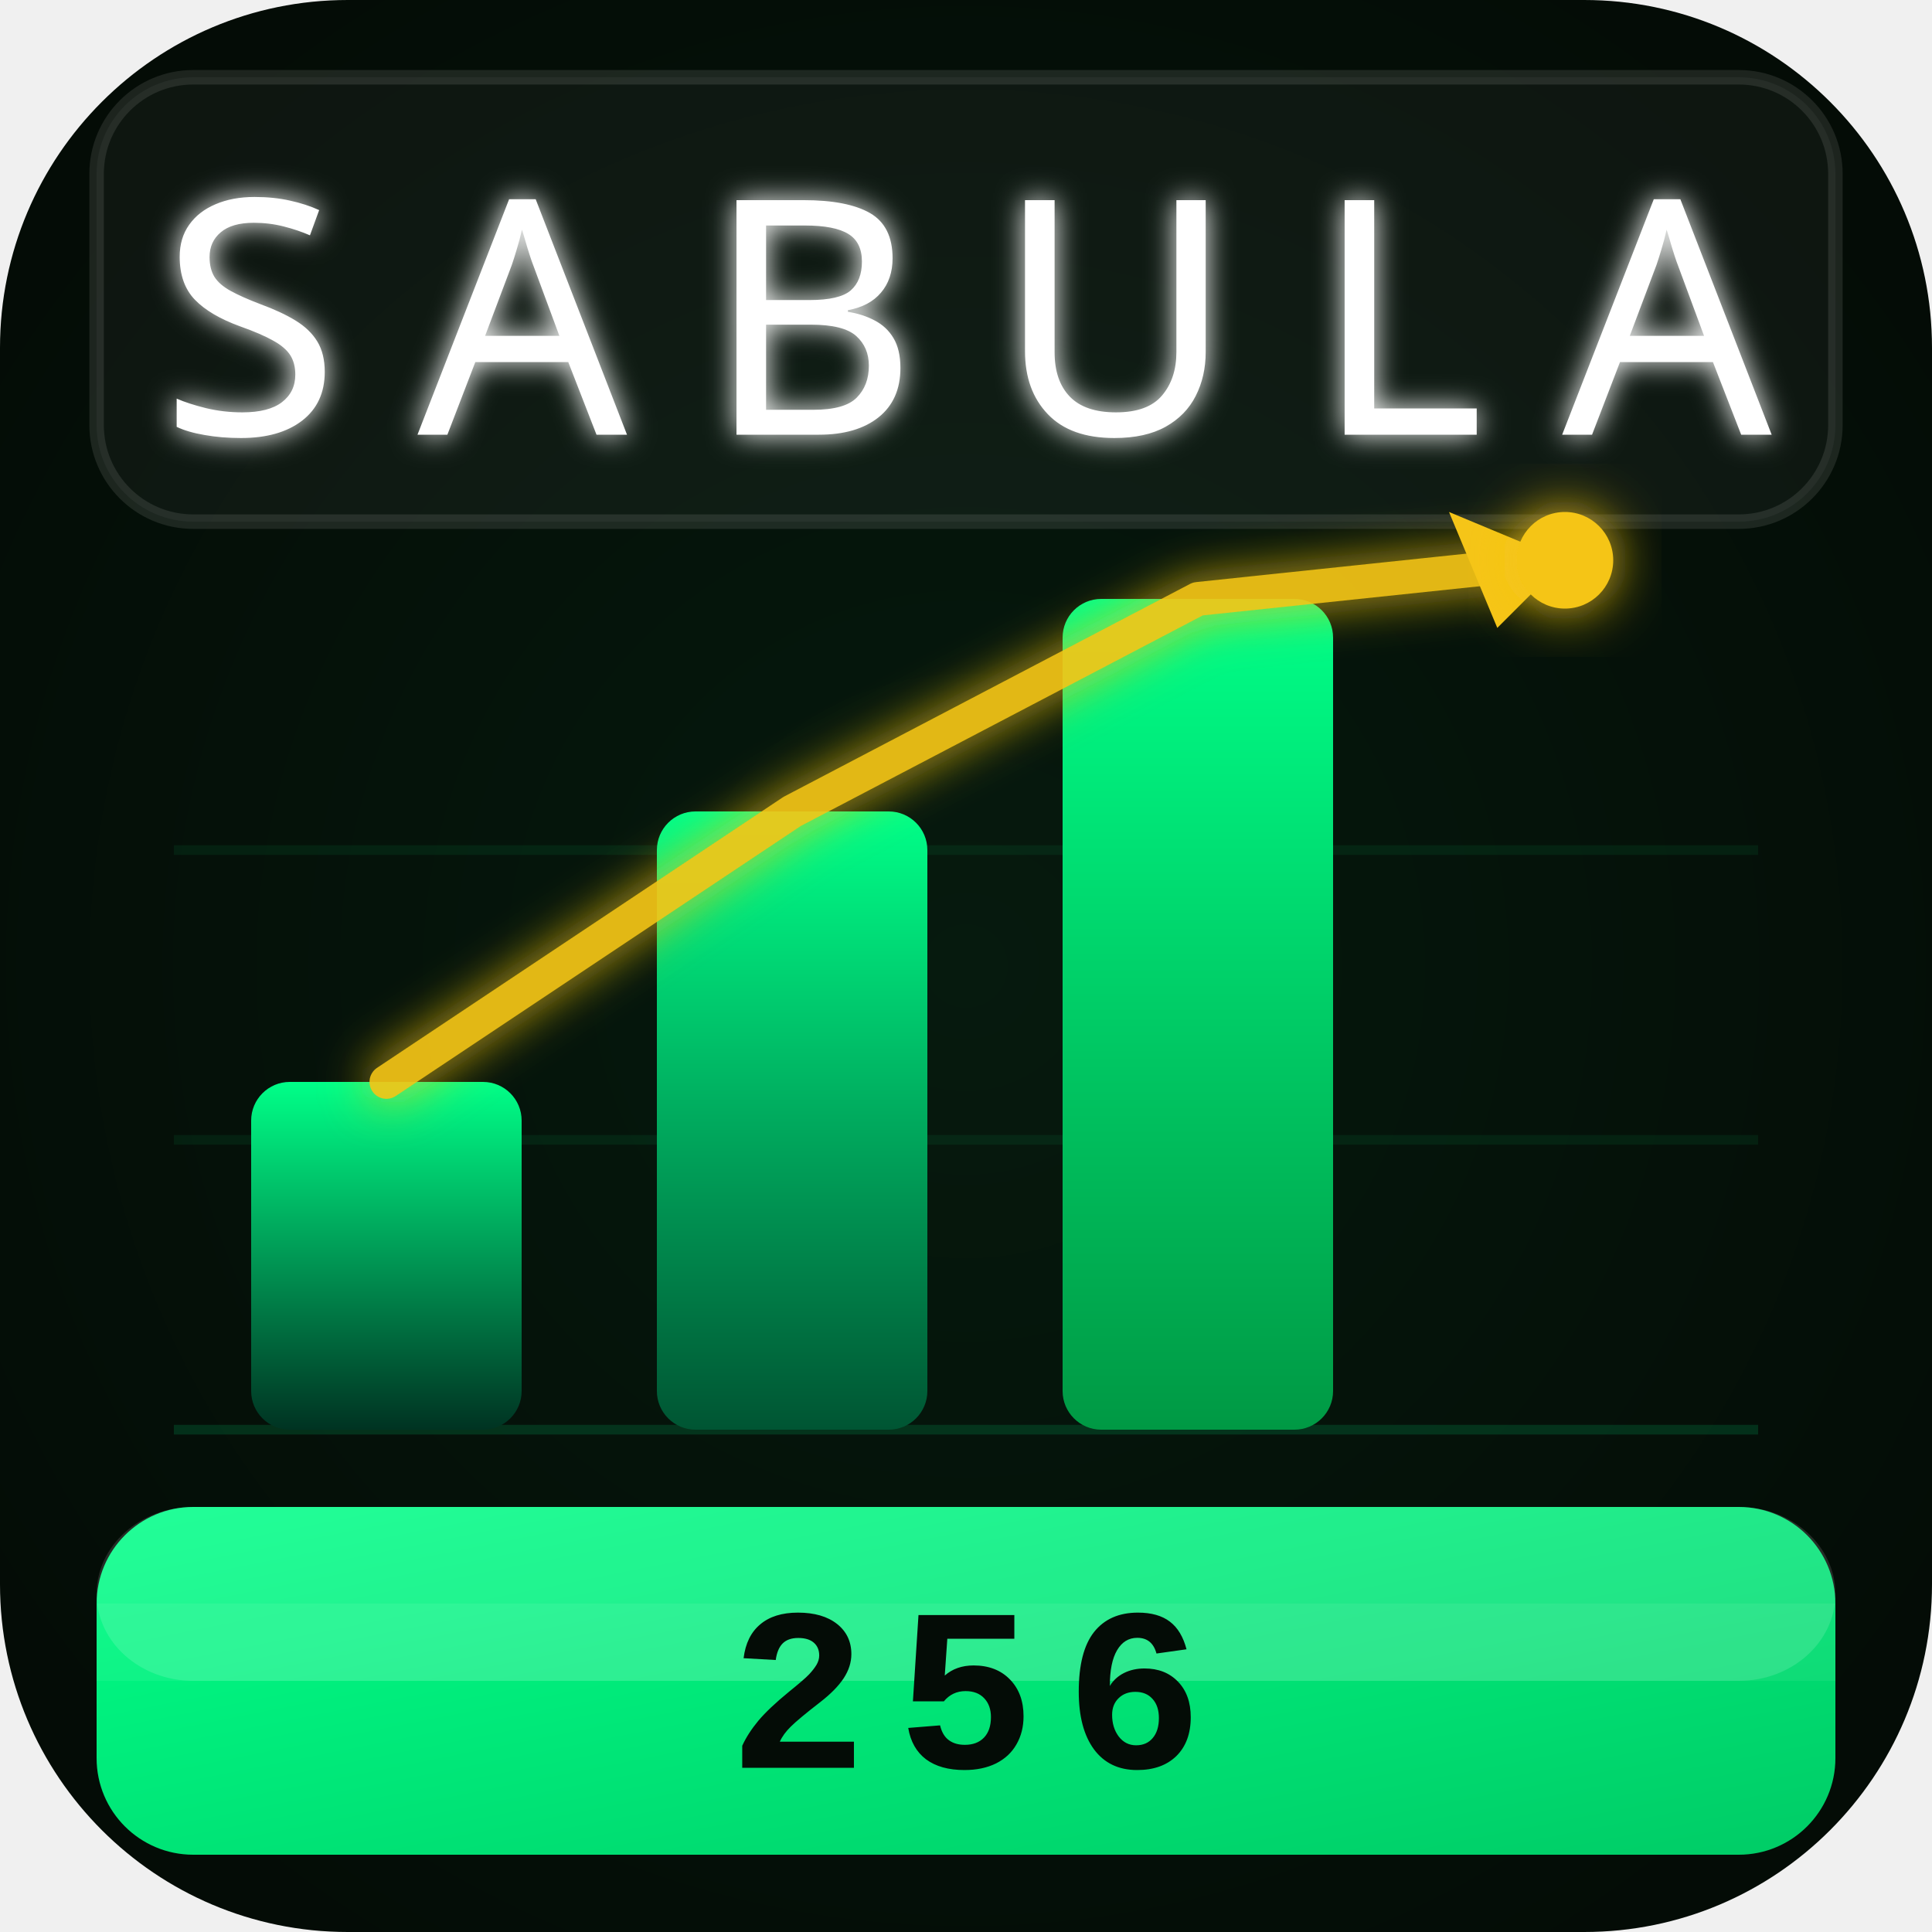
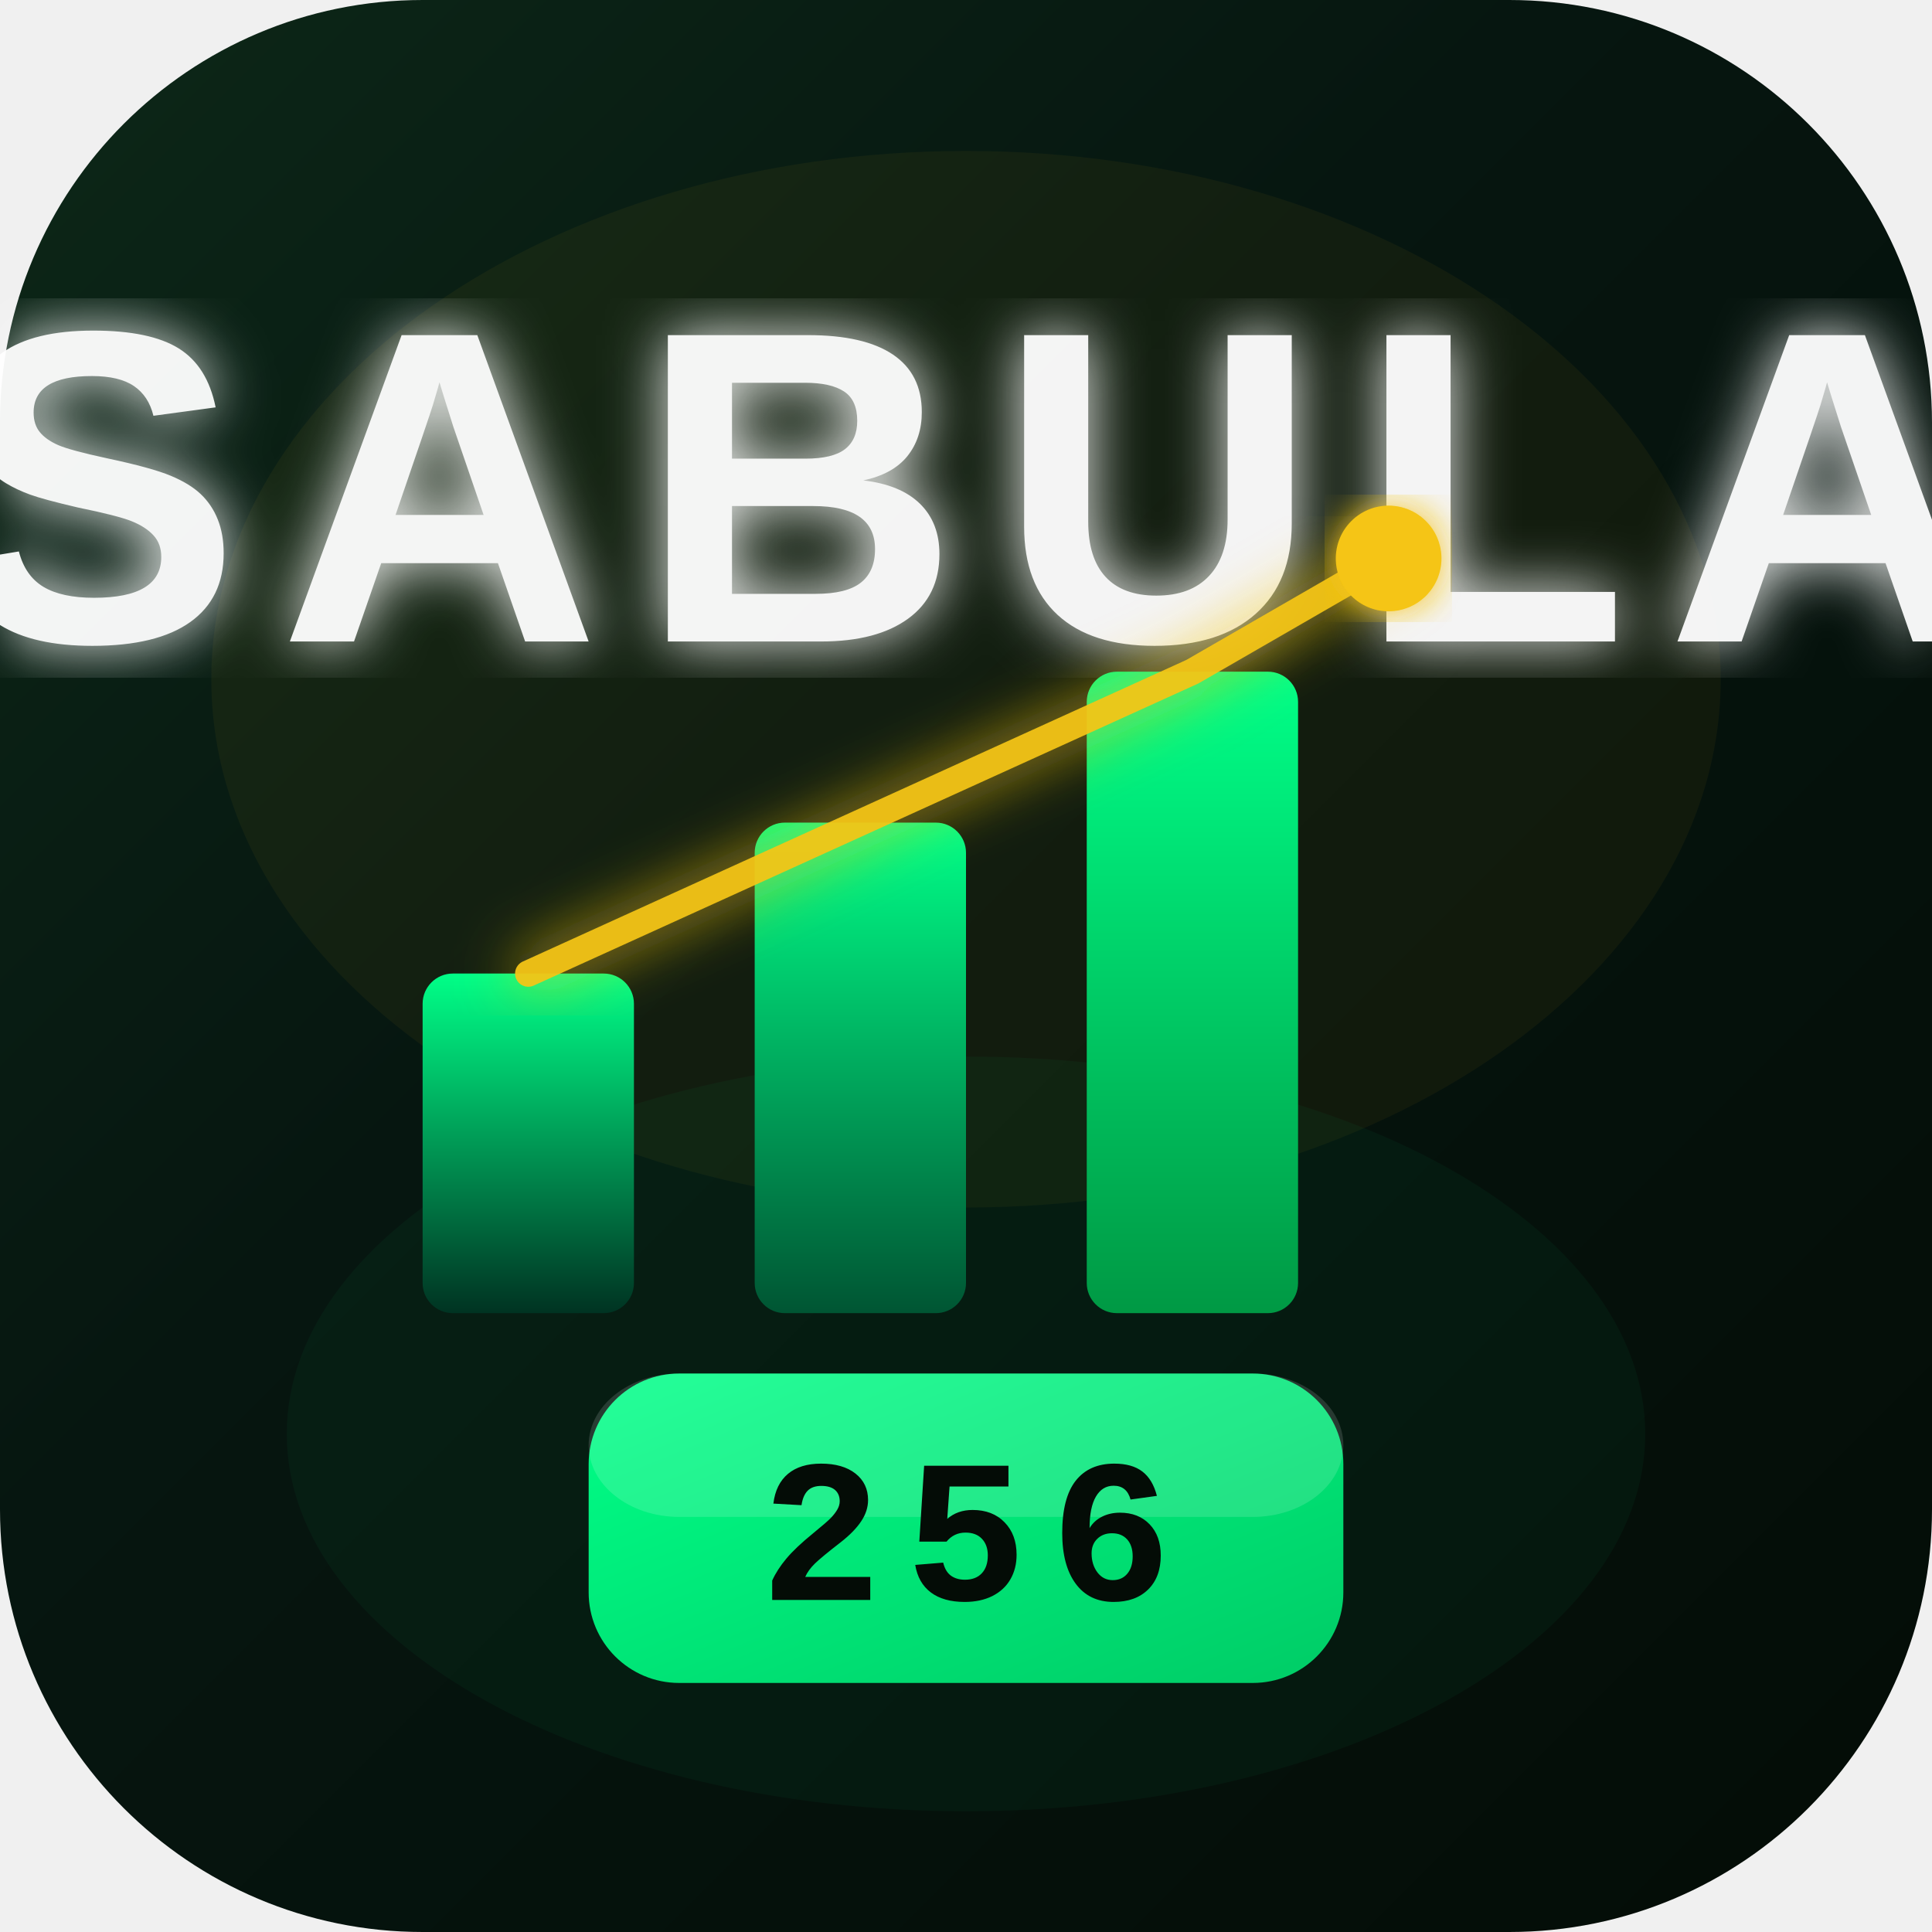
- <svg xmlns="http://www.w3.org/2000/svg" viewBox="0 0 200 200" width="200" height="200">
+ <svg xmlns="http://www.w3.org/2000/svg" viewBox="0 0 512 512" width="512" height="512">
  <defs>
-     <radialGradient id="bg" cx="50%" cy="50%" r="60%">
-       <stop offset="0%" stop-color="#061a0e" />
+     <linearGradient id="bg" x1="0%" y1="0%" x2="100%" y2="100%">
+       <stop offset="0%" stop-color="#0d2818" />
+       <stop offset="40%" stop-color="#061610" />
      <stop offset="100%" stop-color="#040c06" />
-     </radialGradient>
+     </linearGradient>
    <linearGradient id="bar1" x1="0" y1="0" x2="0" y2="1">
      <stop offset="0%" stop-color="#00ff88" />
      <stop offset="100%" stop-color="#003322" />
    </linearGradient>
    <linearGradient id="bar2" x1="0" y1="0" x2="0" y2="1">
      <stop offset="0%" stop-color="#00ff88" />
      <stop offset="100%" stop-color="#005533" />
    </linearGradient>
    <linearGradient id="bar3" x1="0" y1="0" x2="0" y2="1">
      <stop offset="0%" stop-color="#00ff88" />
      <stop offset="100%" stop-color="#009944" />
    </linearGradient>
-     <linearGradient id="boxG" x1="0" y1="0" x2="1" y2="1">
+     <linearGradient id="pill" x1="0%" y1="0%" x2="100%" y2="100%">
      <stop offset="0%" stop-color="#00ff88" />
      <stop offset="100%" stop-color="#00cc66" />
    </linearGradient>
-     <filter id="lineGlow" x="-20%" y="-20%" width="140%" height="140%">
-       <feGaussianBlur stdDeviation="2.5" result="blur" />
+     <filter id="glow">
+       <feGaussianBlur stdDeviation="8" result="blur" />
      <feMerge>
        <feMergeNode in="blur" />
        <feMergeNode in="SourceGraphic" />
      </feMerge>
    </filter>
-     <filter id="dotGlow" x="-50%" y="-50%" width="200%" height="200%">
-       <feGaussianBlur stdDeviation="3" result="blur" />
-       <feMerge>
-         <feMergeNode in="blur" />
-         <feMergeNode in="SourceGraphic" />
-       </feMerge>
-     </filter>
-     <filter id="tGlow" x="-5%" y="-20%" width="110%" height="140%">
-       <feGaussianBlur stdDeviation="1.5" result="blur" />
+     <filter id="dotglow">
+       <feGaussianBlur stdDeviation="5" result="blur" />
      <feMerge>
        <feMergeNode in="blur" />
        <feMergeNode in="SourceGraphic" />
      </feMerge>
    </filter>
  </defs>
-   <rect width="200" height="200" rx="36" fill="url(#bg)" />
-   <rect x="10" y="8" width="180" height="46" rx="10" fill="rgba(255,255,255,0.04)" stroke="rgba(255,255,255,0.10)" stroke-width="1.5" />
-   <text x="100" y="45" text-anchor="middle" font-family="'Bebas Neue',Impact,'Arial Black',sans-serif" font-size="34" fill="white" letter-spacing="8" filter="url(#tGlow)">SABULA</text>
-   <line x1="18" y1="148" x2="182" y2="148" stroke="rgba(0,255,136,0.14)" stroke-width="1" />
-   <line x1="18" y1="118" x2="182" y2="118" stroke="rgba(0,255,136,0.07)" stroke-width="1" />
-   <line x1="18" y1="88" x2="182" y2="88" stroke="rgba(0,255,136,0.07)" stroke-width="1" />
-   <rect x="26" y="112" width="28" height="36" rx="4" fill="url(#bar1)" />
-   <rect x="68" y="84" width="28" height="64" rx="4" fill="url(#bar2)" />
-   <rect x="110" y="62" width="28" height="86" rx="4" fill="url(#bar3)" />
-   <polyline points="40,112 82,84 124,62 162,58" stroke="#f5c518" stroke-width="3.5" fill="none" stroke-linecap="round" stroke-linejoin="round" filter="url(#lineGlow)" opacity="0.92" />
-   <polygon points="162,58 150,53 155,65" fill="#f5c518" />
-   <circle cx="162" cy="58" r="5" fill="#f5c518" filter="url(#dotGlow)" />
-   <rect x="10" y="156" width="180" height="36" rx="10" fill="url(#boxG)" />
-   <rect x="10" y="156" width="180" height="18" rx="10" fill="rgba(255,255,255,0.13)" />
-   <rect x="10" y="166" width="180" height="8" fill="rgba(255,255,255,0.06)" />
-   <text x="100" y="183" text-anchor="middle" font-family="'Orbitron','Courier New',Courier,monospace" font-size="24" font-weight="900" fill="#040c06" letter-spacing="3">256</text>
+   <rect width="512" height="512" rx="112" fill="url(#bg)" />
+   <ellipse cx="256" cy="180" rx="200" ry="140" fill="rgba(245,197,24,0.05)" />
+   <ellipse cx="256" cy="380" rx="180" ry="100" fill="rgba(0,255,136,0.04)" />
+   <text x="256" y="170" text-anchor="middle" font-family="'Arial Black',Impact,'Arial Bold',Arial,sans-serif" font-size="118" font-weight="900" fill="white" letter-spacing="10" filter="url(#glow)" opacity="0.95">SABULA</text>
+   <rect x="112" y="258" width="56" height="90" rx="8" fill="url(#bar1)" />
+   <rect x="200" y="218" width="56" height="130" rx="8" fill="url(#bar2)" />
+   <rect x="288" y="178" width="56" height="170" rx="8" fill="url(#bar3)" />
+   <polyline points="140,258 228,218 316,178 368,148" stroke="#f5c518" stroke-width="7" fill="none" stroke-linecap="round" stroke-linejoin="round" filter="url(#glow)" opacity="0.95" />
+   <circle cx="368" cy="148" r="14" fill="#f5c518" filter="url(#dotglow)" />
+   <rect x="156" y="364" width="200" height="82" rx="24" fill="url(#pill)" />
+   <rect x="156" y="364" width="200" height="38" rx="24" fill="rgba(255,255,255,0.14)" />
+   <text x="256" y="424" text-anchor="middle" font-family="'Courier New',Courier,monospace" font-size="54" font-weight="900" fill="#040c06" letter-spacing="6">256</text>
</svg>
